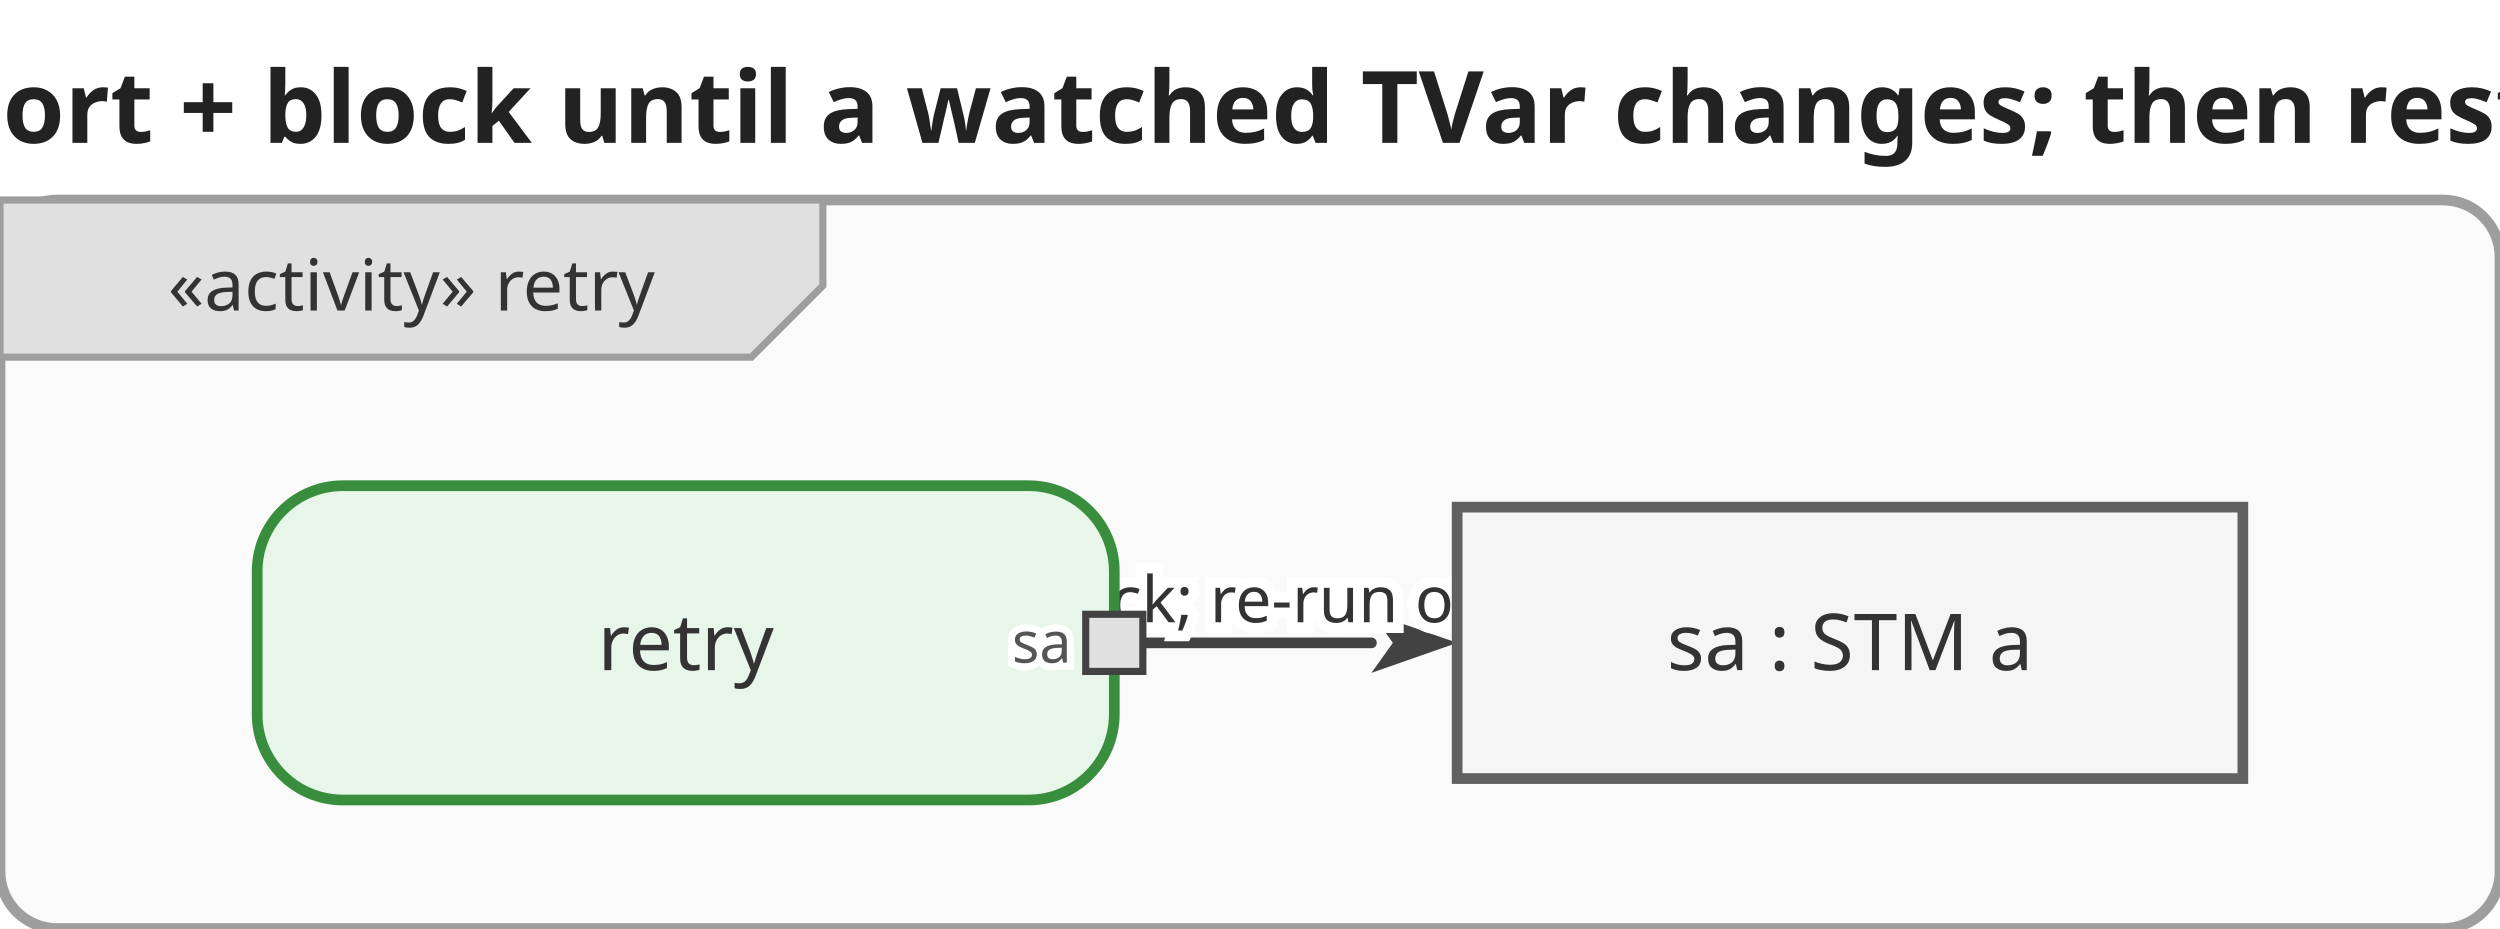
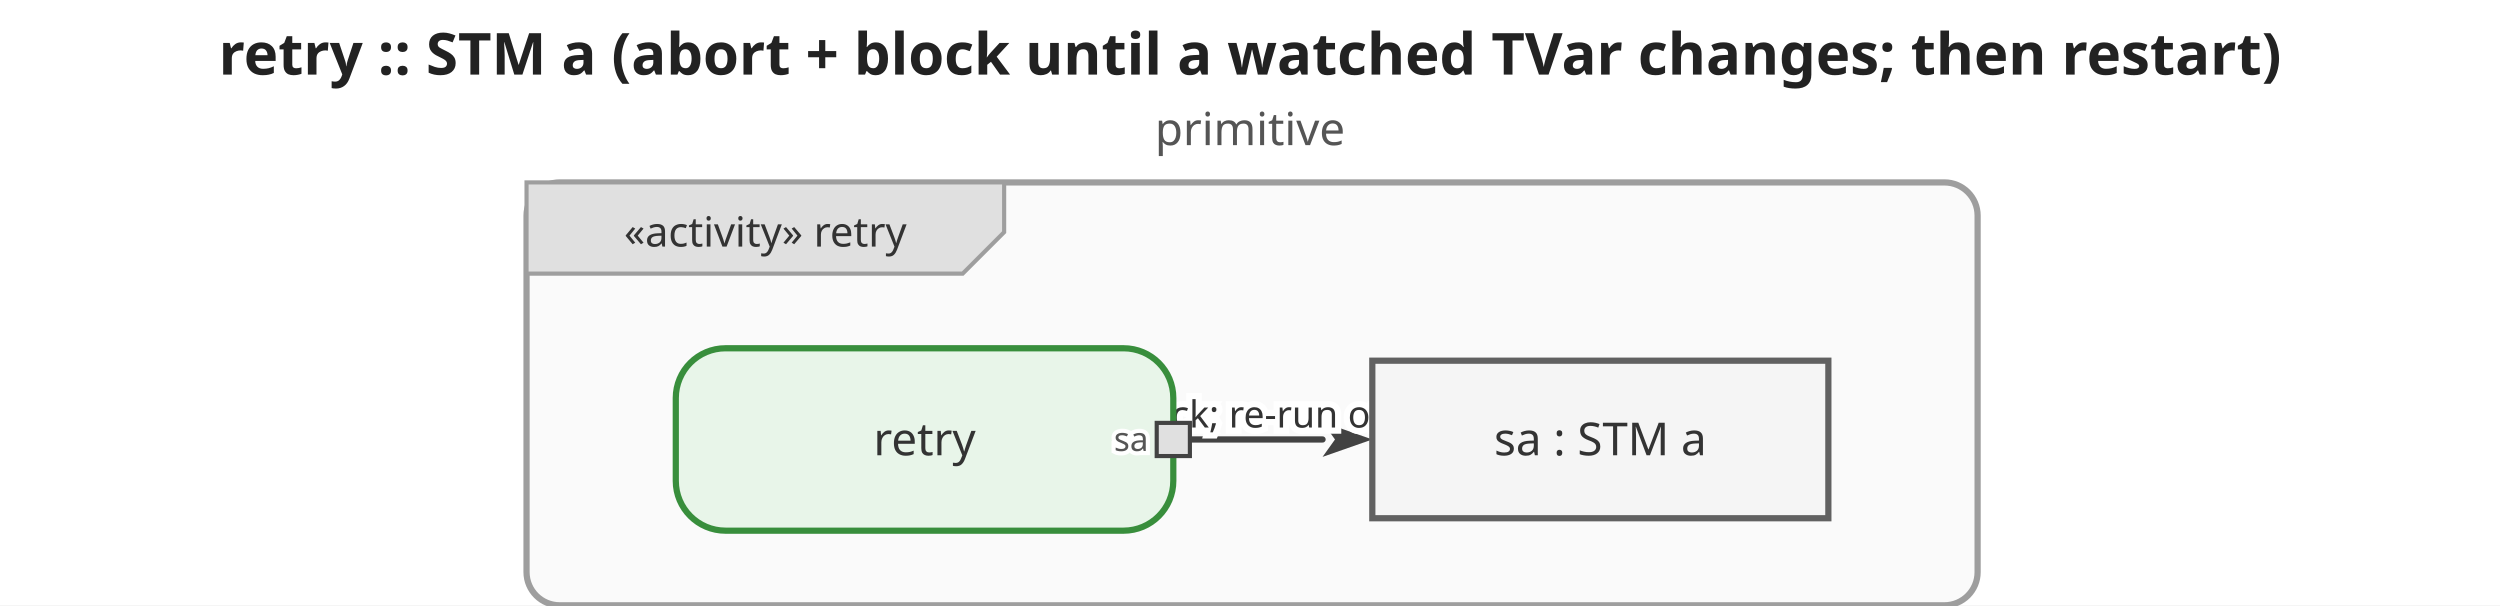
- <svg xmlns="http://www.w3.org/2000/svg" viewBox="0 0 350 130" width="350" height="130">
+ <svg xmlns="http://www.w3.org/2000/svg" viewBox="0 0 603 146" width="603" height="146">
  <defs>
    <marker id="arrowFilled" viewBox="0 0 10 10" refX="0" refY="5" markerWidth="8" markerHeight="8" orient="auto-start-reverse">
      <path d="M0,1.5 L10,5 L0,8.5 L2.5,5 Z" fill="#424242" />
    </marker>
    <marker id="arrowOpen" viewBox="0 0 10 10" refX="0" refY="5" markerWidth="8" markerHeight="8" orient="auto-start-reverse">
      <path d="M0,1.5 L10,5 L0,8.5" fill="none" stroke="#424242" stroke-width="1.25" />
    </marker>
    <marker id="arrowHof" viewBox="0 0 10 10" refX="0" refY="5" markerWidth="8" markerHeight="8" orient="auto-start-reverse">
      <path d="M0,1.5 L10,5 L0,8.5 L2.5,5 Z" fill="#00796b" />
    </marker>
  </defs>
-   <rect width="350" height="130" fill="white" />
-   <text x="175" y="20" text-anchor="middle" font-size="14" font-weight="bold" font-family="sans-serif" fill="#222">retry :: STM a   (abort + block until a watched TVar changes; then restart) — primitive</text>
-   <g transform="translate(0,28)">
+   <rect width="603" height="146" fill="white" />
+   <text x="301.5" y="18" text-anchor="middle" font-size="14" font-weight="bold" font-family="sans-serif" fill="#222">retry :: STM a   (abort + block until a watched TVar changes; then restart)</text>
+   <text x="301.5" y="35" text-anchor="middle" font-size="11" font-weight="normal" font-family="sans-serif" fill="#555">primitive</text>
+   <g transform="translate(127,44)">
    <rect x="0" y="0" width="350" height="102" rx="8" fill="#fafafa" stroke="#9e9e9e" stroke-width="1.5" />
    <g class="diagram-frame-tab tab-activity">
      <path d="M0,0 L115.2,0 L115.2,12 L105.2,22 L0,22 Z" fill="#e0e0e0" stroke="#9e9e9e" stroke-width="1" />
      <text x="57.6" y="12" text-anchor="middle" font-size="10" font-family="sans-serif" dominant-baseline="middle" fill="#333">«activity» retry</text>
    </g>
    <g class="edge">
      <path d="M160.0,62.0 L192.0,62.0" fill="none" stroke="#424242" stroke-width="1.5" stroke-linejoin="round" stroke-linecap="round" marker-end="url(#arrowFilled)" />
      <text x="184" y="56" text-anchor="middle" dominant-baseline="middle" font-size="9" font-family="sans-serif" fill="#333" stroke="white" stroke-width="3" paint-order="stroke fill">block; rollback; re-run on TVar change</text>
    </g>
    <g class="action-node">
      <rect x="36" y="40" width="120" height="44" rx="12" fill="#e8f5e9" stroke="#388e3c" stroke-width="1.5" />
      <text class="action-label" x="96" y="62" text-anchor="middle" font-size="11" font-family="sans-serif" dominant-baseline="middle" fill="#333">retry</text>
      <g class="pin pin-out">
        <rect x="152" y="58" width="8" height="8" fill="#e0e0e0" stroke="#424242" stroke-width="1" />
        <text x="150" y="62" text-anchor="end" font-size="8" font-family="sans-serif" dominant-baseline="middle" fill="#555" stroke="white" stroke-width="2" paint-order="stroke fill">sa</text>
      </g>
    </g>
    <g class="object-node">
      <rect x="204" y="43" width="110" height="38" fill="#f5f5f5" stroke="#616161" stroke-width="1.5" />
      <text x="259" y="62" text-anchor="middle" font-size="11" font-family="sans-serif" dominant-baseline="middle" fill="#333">sa : STM a</text>
    </g>
  </g>
</svg>
